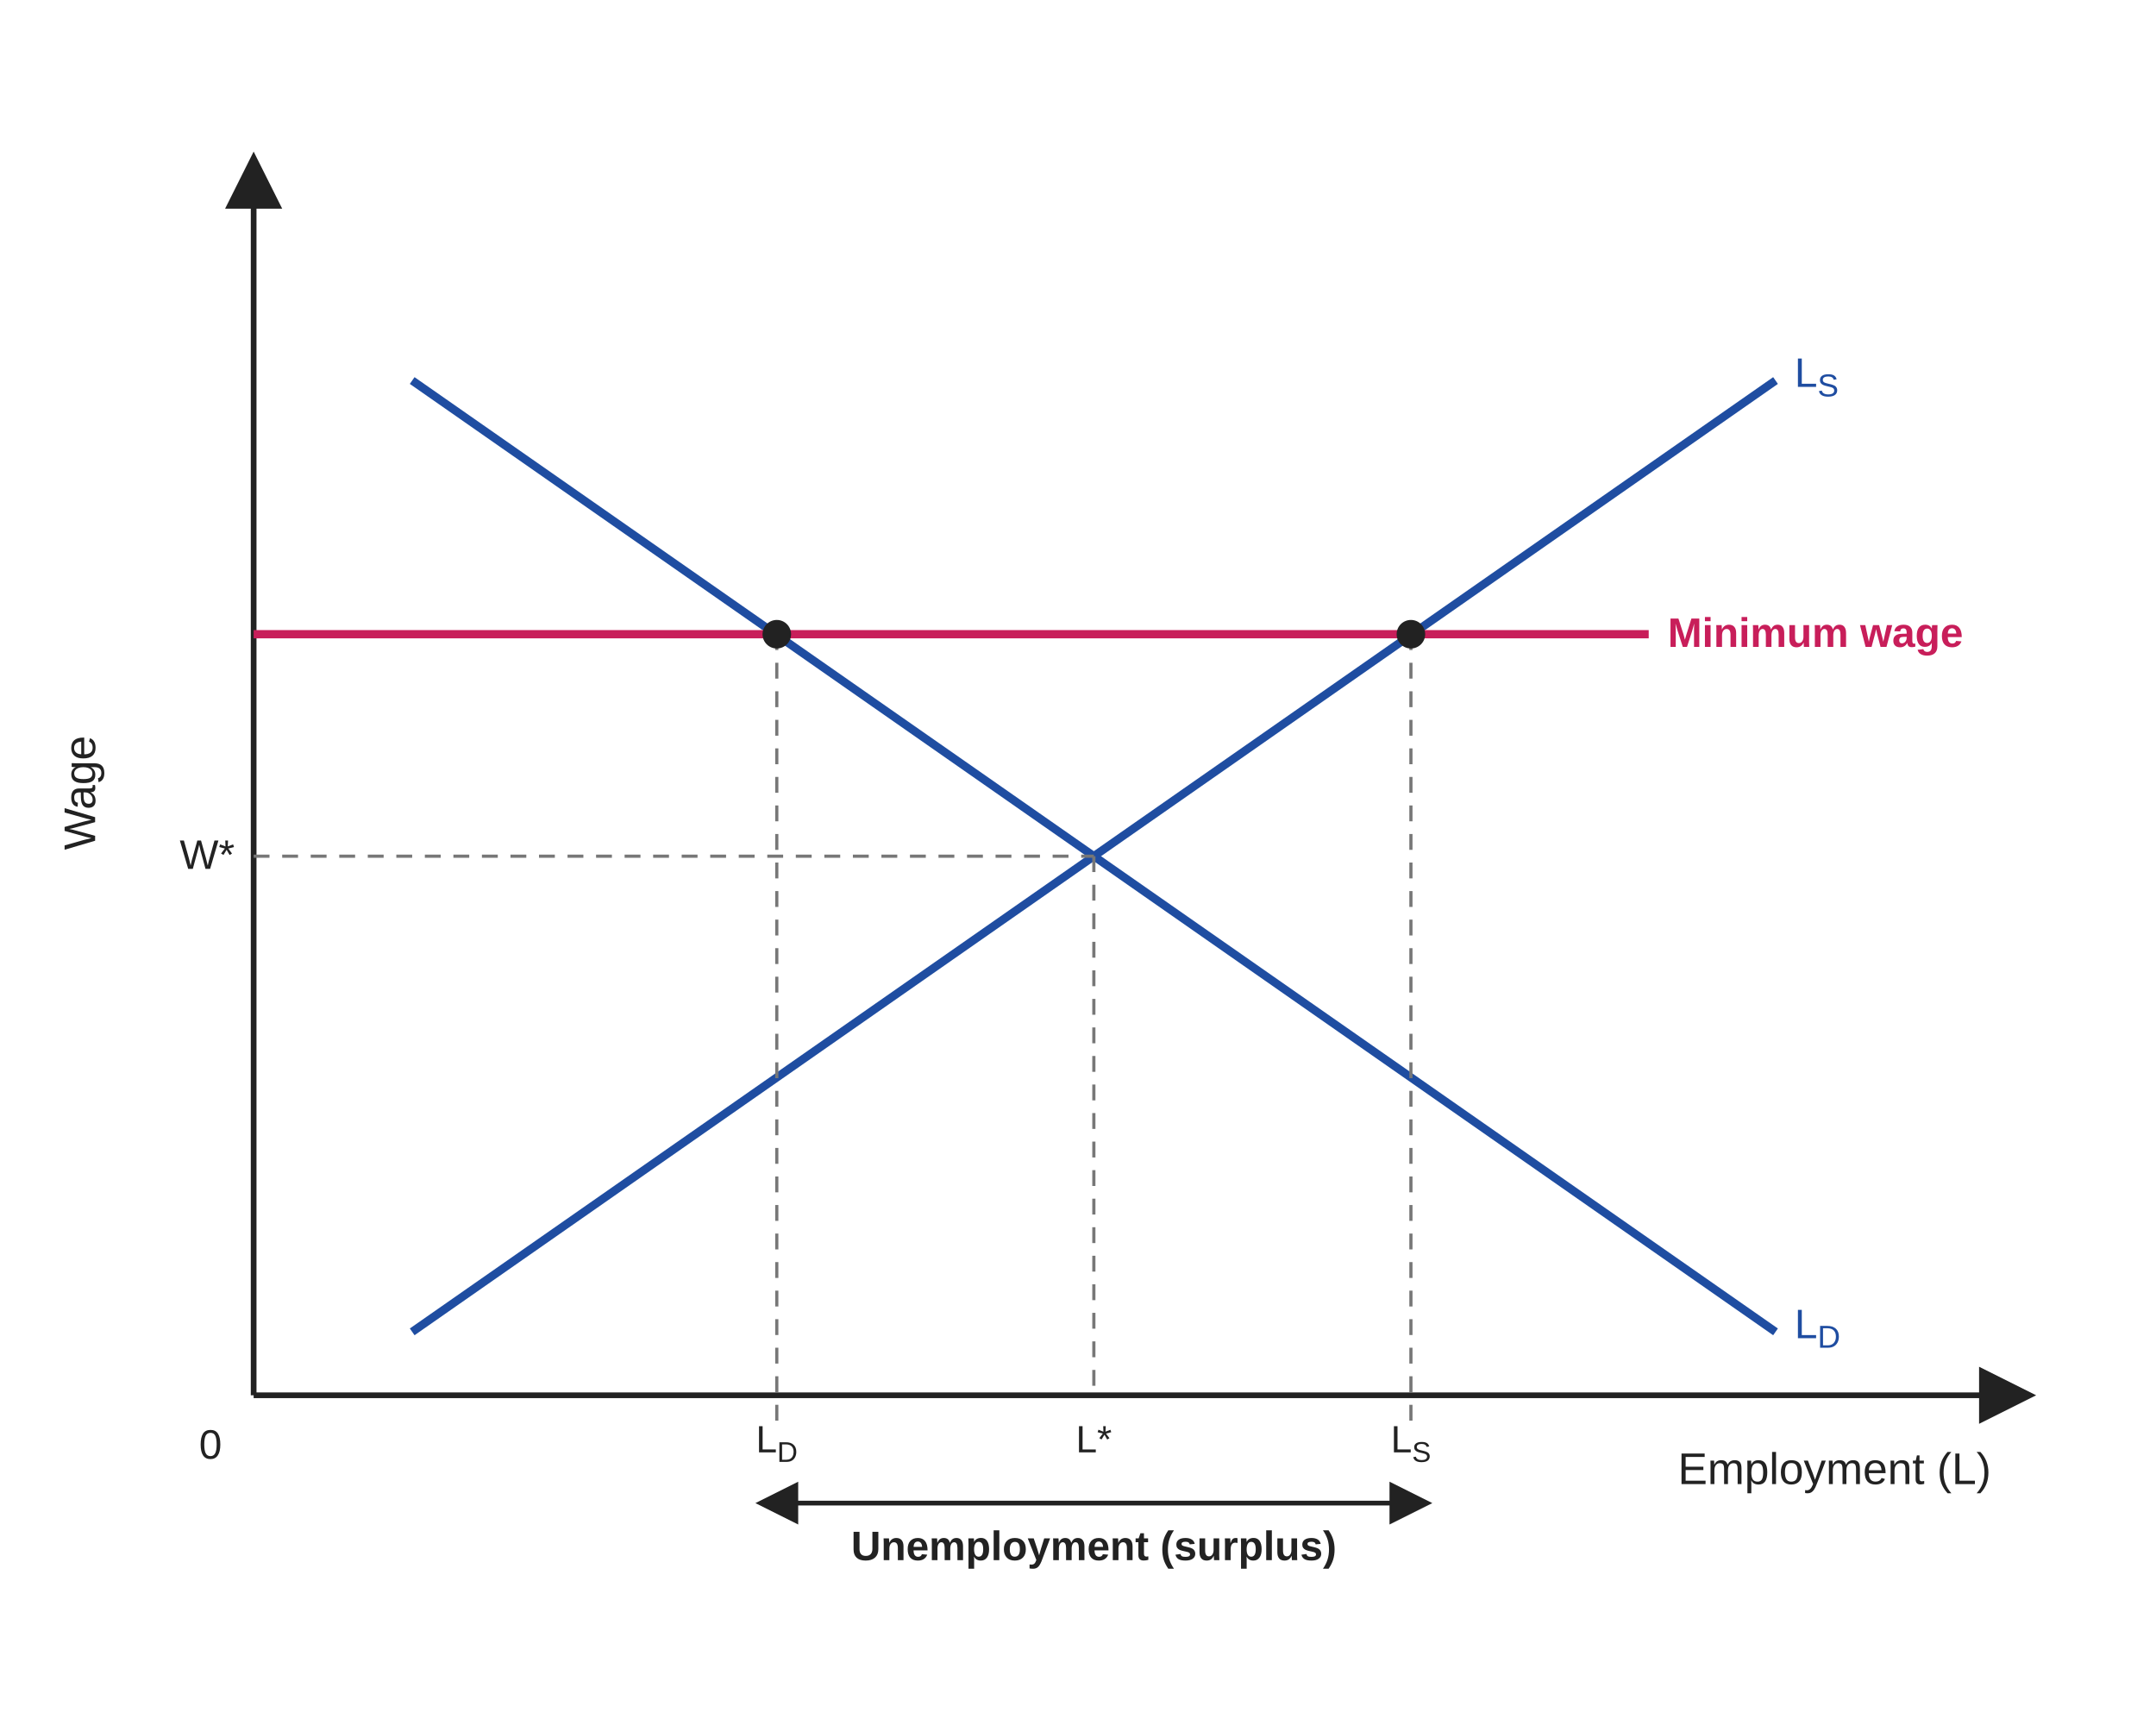
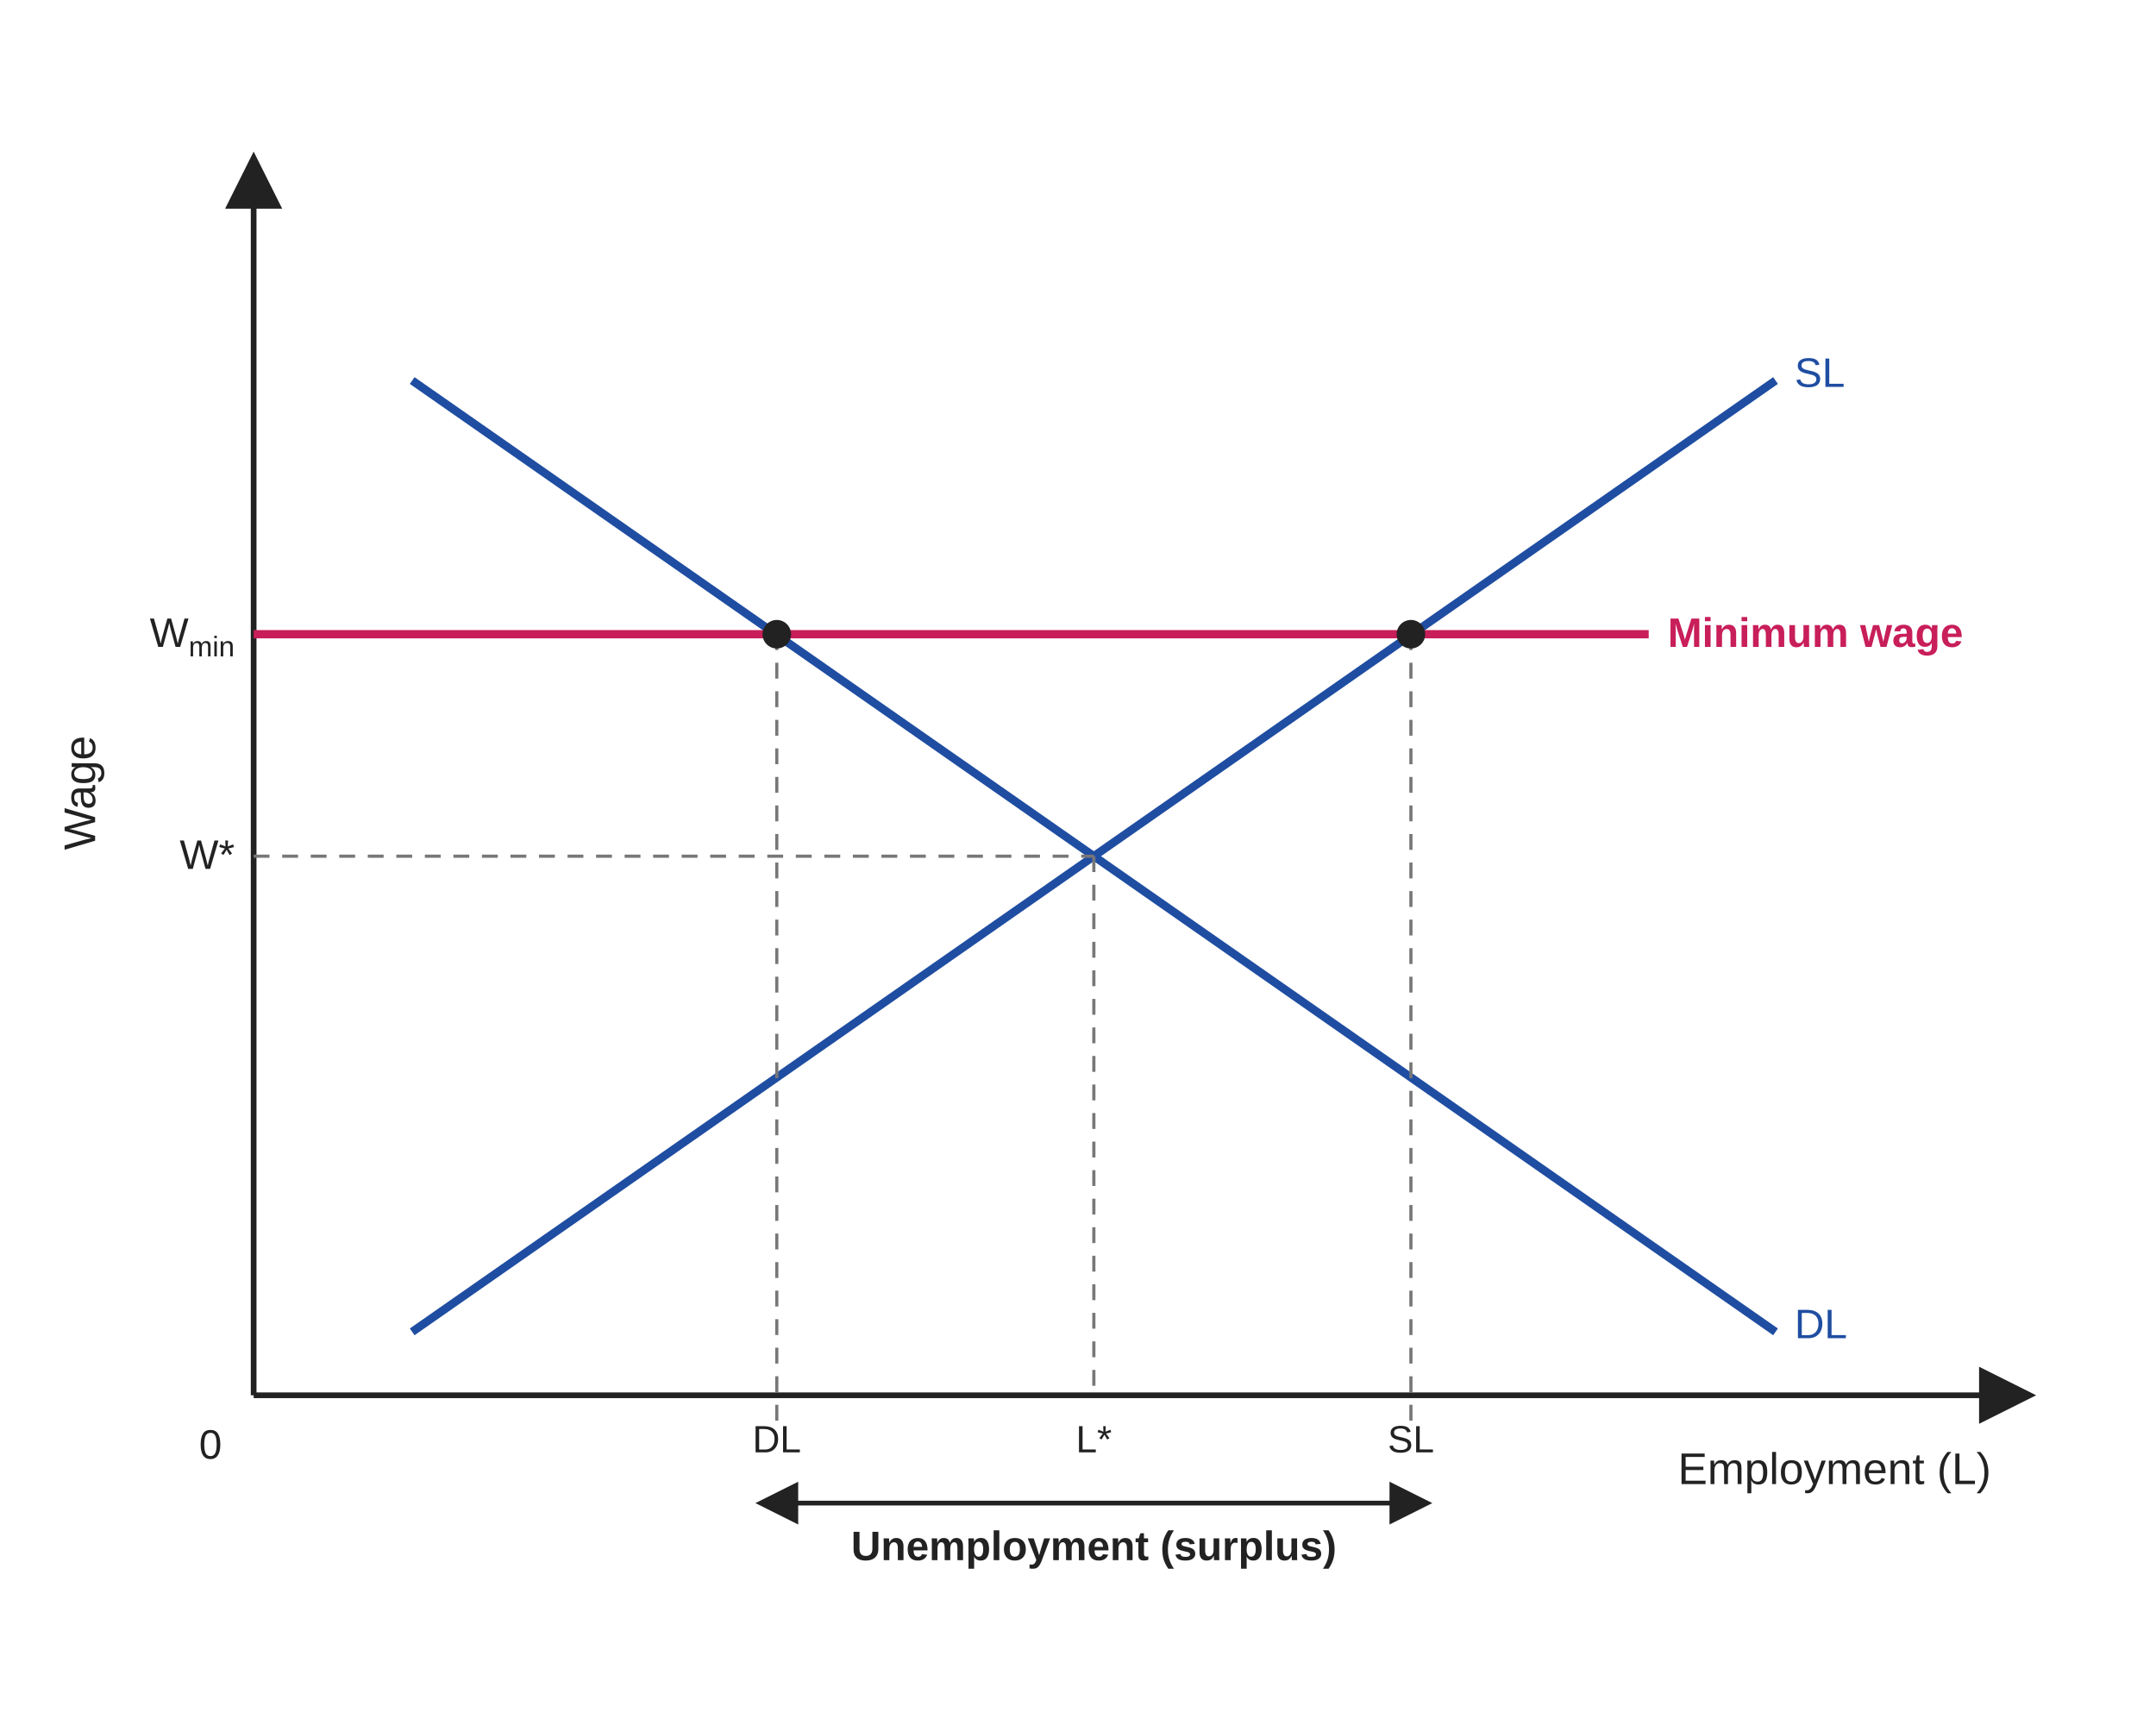
<svg xmlns="http://www.w3.org/2000/svg" width="680" height="540" font-family="'Segoe UI', 'Helvetica Neue', Arial, sans-serif">
  <defs>
    <marker id="axarrow" markerWidth="10" markerHeight="10" refX="6" refY="5" orient="auto">
      <path d="M0,0 L10,5 L0,10 Z" fill="#222" />
    </marker>
    <marker id="gap" markerWidth="9" markerHeight="9" refX="4.5" refY="4.5" orient="auto-start-reverse">
      <path d="M0,0 L9,4.5 L0,9 Z" fill="#222" />
    </marker>
  </defs>
  <line x1="80" y1="440" x2="635" y2="440" stroke="#222" stroke-width="1.8" marker-end="url(#axarrow)" />
  <line x1="80" y1="440" x2="80" y2="55" stroke="#222" stroke-width="1.8" marker-end="url(#axarrow)" />
  <text transform="rotate(-90 30 250)" x="30" y="250" text-anchor="middle" font-size="14" fill="#222">Wage</text>
  <text x="628" y="468" text-anchor="end" font-size="14" fill="#222">Employment (L)</text>
  <text x="70" y="460" text-anchor="end" font-size="13" fill="#222">0</text>
  <line x1="130" y1="120" x2="560" y2="420" stroke="#1F4DA1" stroke-width="2.6" />
-   <text x="566" y="422" font-size="13" fill="#1F4DA1">L<tspan font-size="10" dy="3">D</tspan>
-   </text>
+   <text x="566" y="422" font-size="13" fill="#1F4DA1">DL</text>
  <line x1="130" y1="420" x2="560" y2="120" stroke="#1F4DA1" stroke-width="2.6" />
-   <text x="566" y="122" font-size="13" fill="#1F4DA1">L<tspan font-size="10" dy="3">S</tspan>
-   </text>
+   <text x="566" y="122" font-size="13" fill="#1F4DA1">SL</text>
  <line x1="80" y1="200" x2="520" y2="200" stroke="#C81E5A" stroke-width="2.6" />
  <text x="526" y="204" font-size="13" font-weight="bold" fill="#C81E5A">Minimum wage</text>
+   <text x="74" y="204" text-anchor="end" font-size="13" fill="#222">W<tspan font-size="9" dy="3">min</tspan>
+   </text>
  <line x1="80" y1="270" x2="345" y2="270" stroke="#777" stroke-width="1" stroke-dasharray="5,4" />
  <line x1="345" y1="270" x2="345" y2="440" stroke="#777" stroke-width="1" stroke-dasharray="5,4" />
  <line x1="245" y1="200" x2="245" y2="448" stroke="#777" stroke-width="1" stroke-dasharray="5,4" />
  <line x1="445" y1="200" x2="445" y2="448" stroke="#777" stroke-width="1" stroke-dasharray="5,4" />
  <circle cx="245" cy="200" r="4.5" fill="#222" />
  <circle cx="445" cy="200" r="4.5" fill="#222" />
  <text x="74" y="274" text-anchor="end" font-size="13" fill="#222">W*</text>
-   <text x="245" y="458" text-anchor="middle" font-size="12" fill="#222">L<tspan font-size="9" dy="3">D</tspan>
-   </text>
+   <text x="245" y="458" text-anchor="middle" font-size="12" fill="#222">DL</text>
  <text x="345" y="458" text-anchor="middle" font-size="12" fill="#222">L*</text>
-   <text x="445" y="458" text-anchor="middle" font-size="12" fill="#222">L<tspan font-size="9" dy="3">S</tspan>
-   </text>
+   <text x="445" y="458" text-anchor="middle" font-size="12" fill="#222">SL</text>
  <line x1="245" y1="474" x2="445" y2="474" stroke="#222" stroke-width="1.5" marker-start="url(#gap)" marker-end="url(#gap)" />
  <text x="345" y="492" text-anchor="middle" font-size="13" font-weight="bold" fill="#222">Unemployment (surplus)</text>
</svg>
